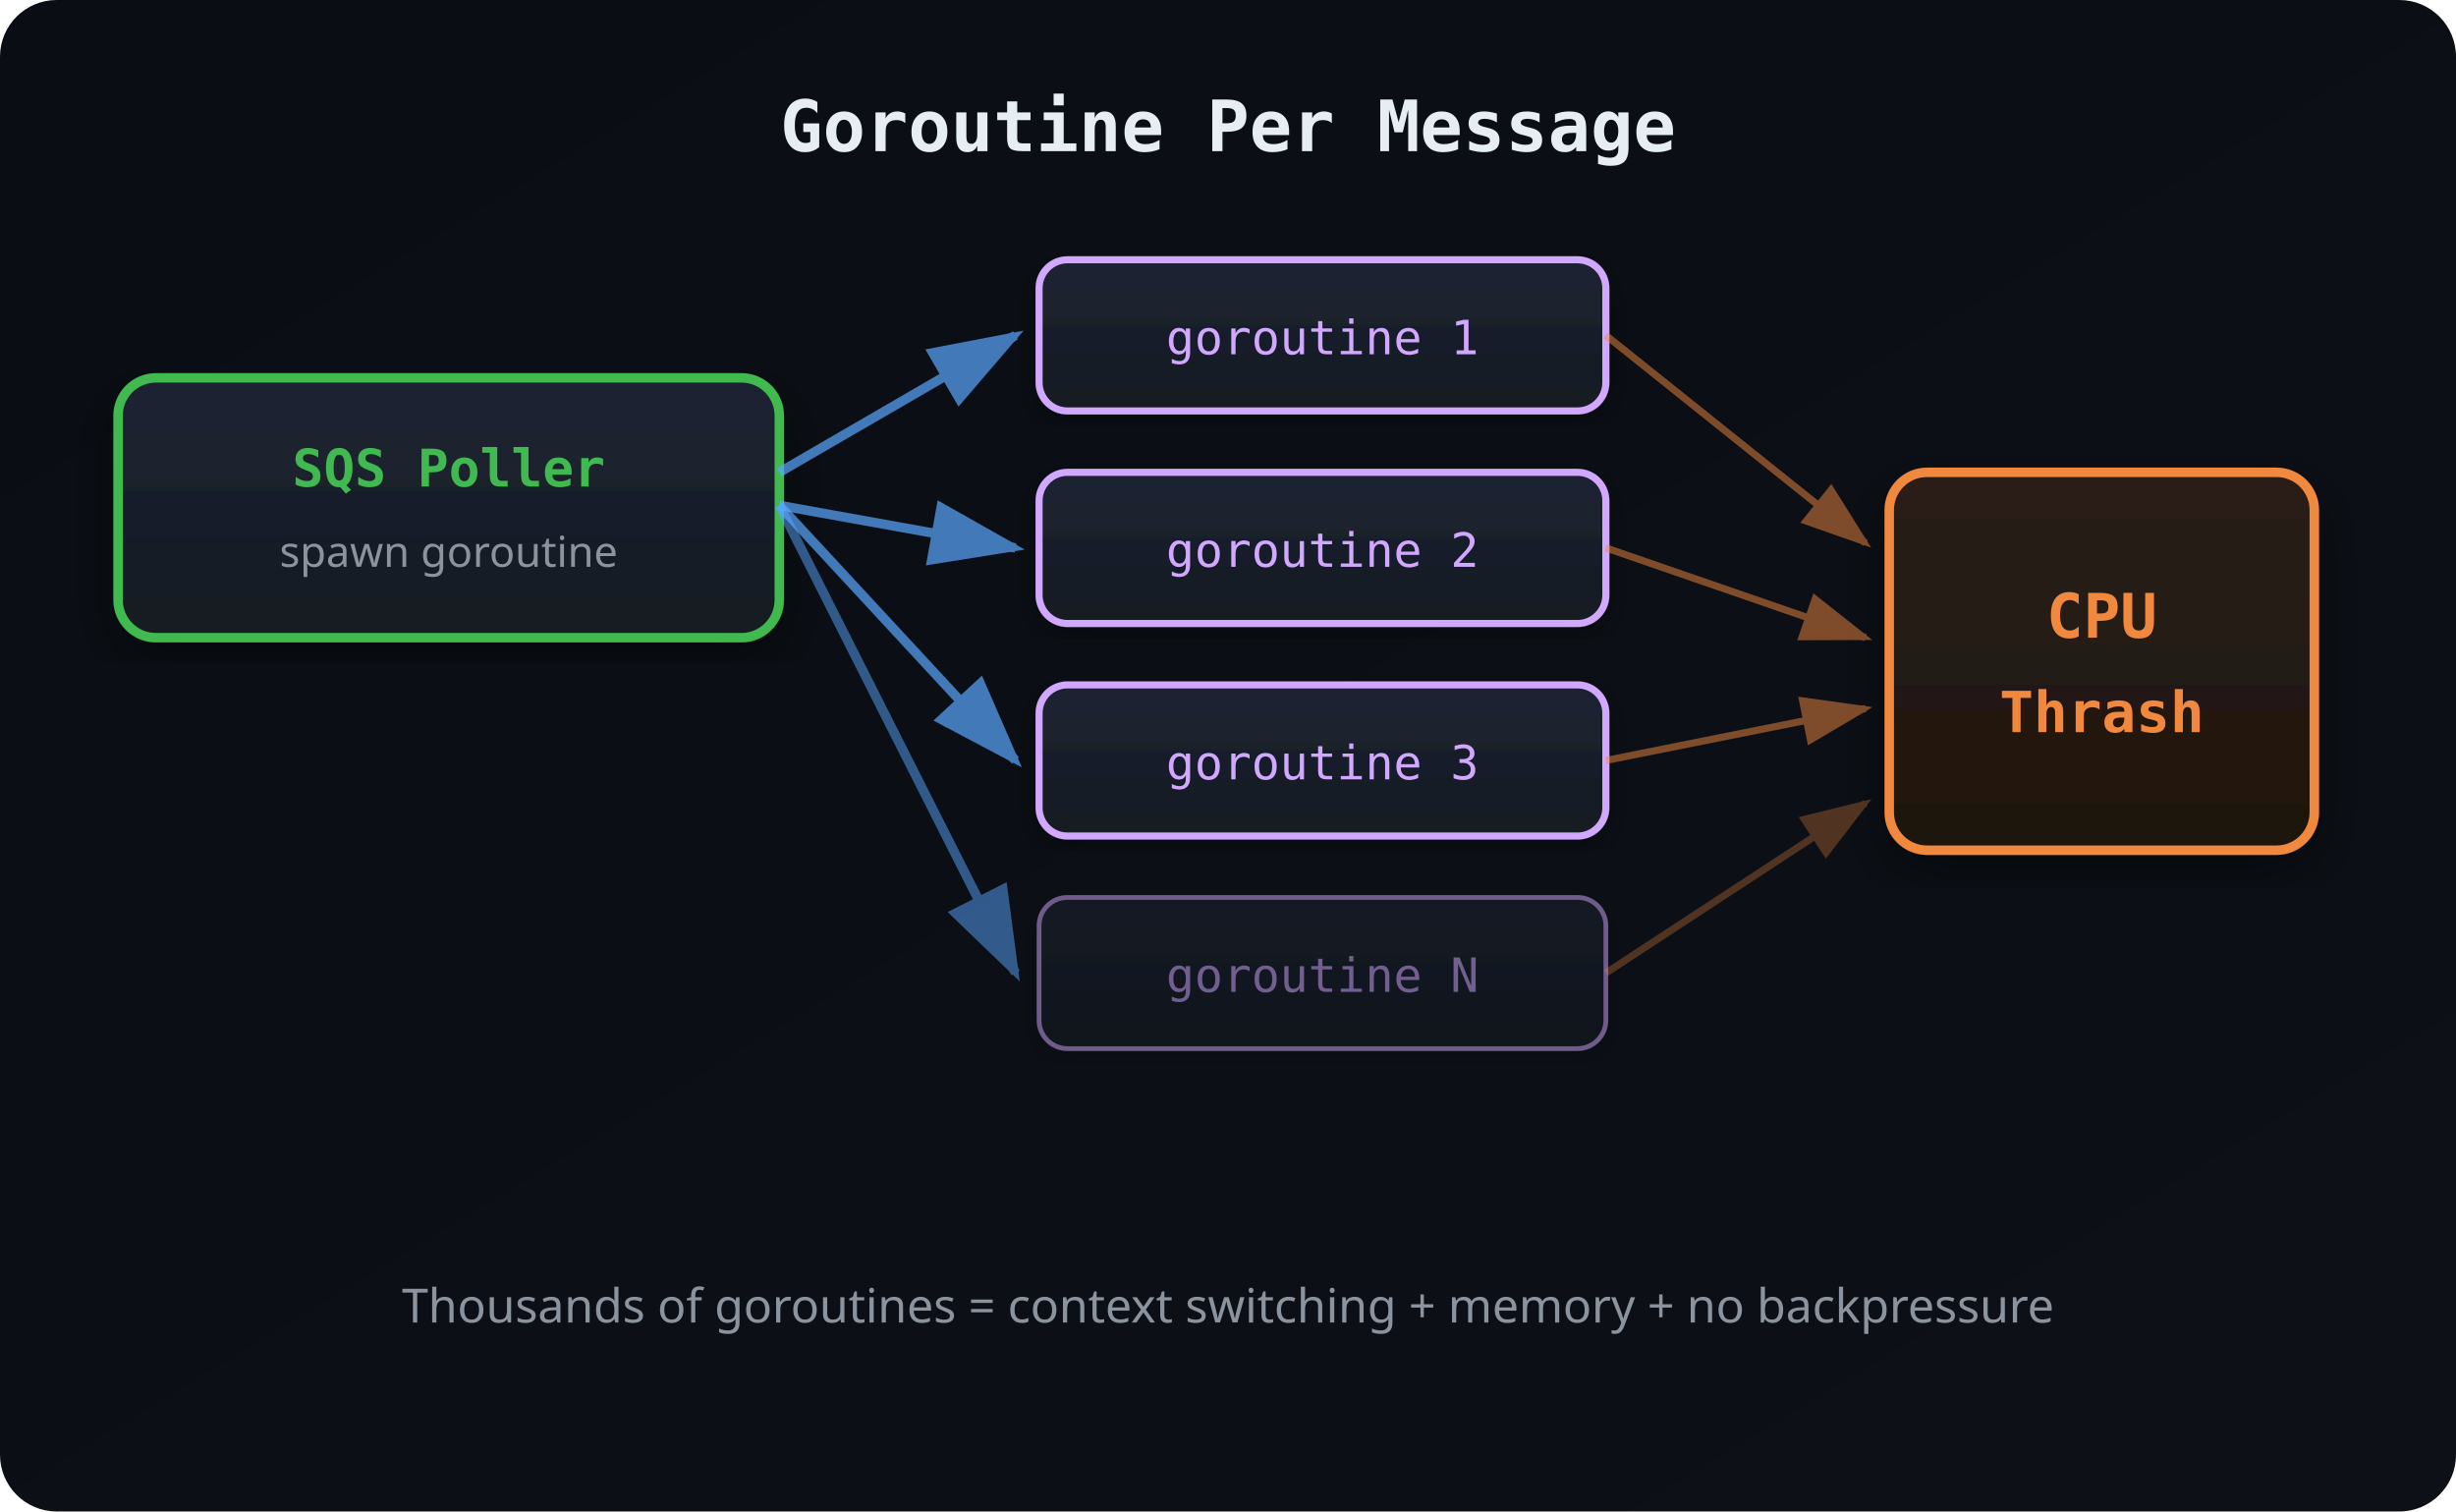
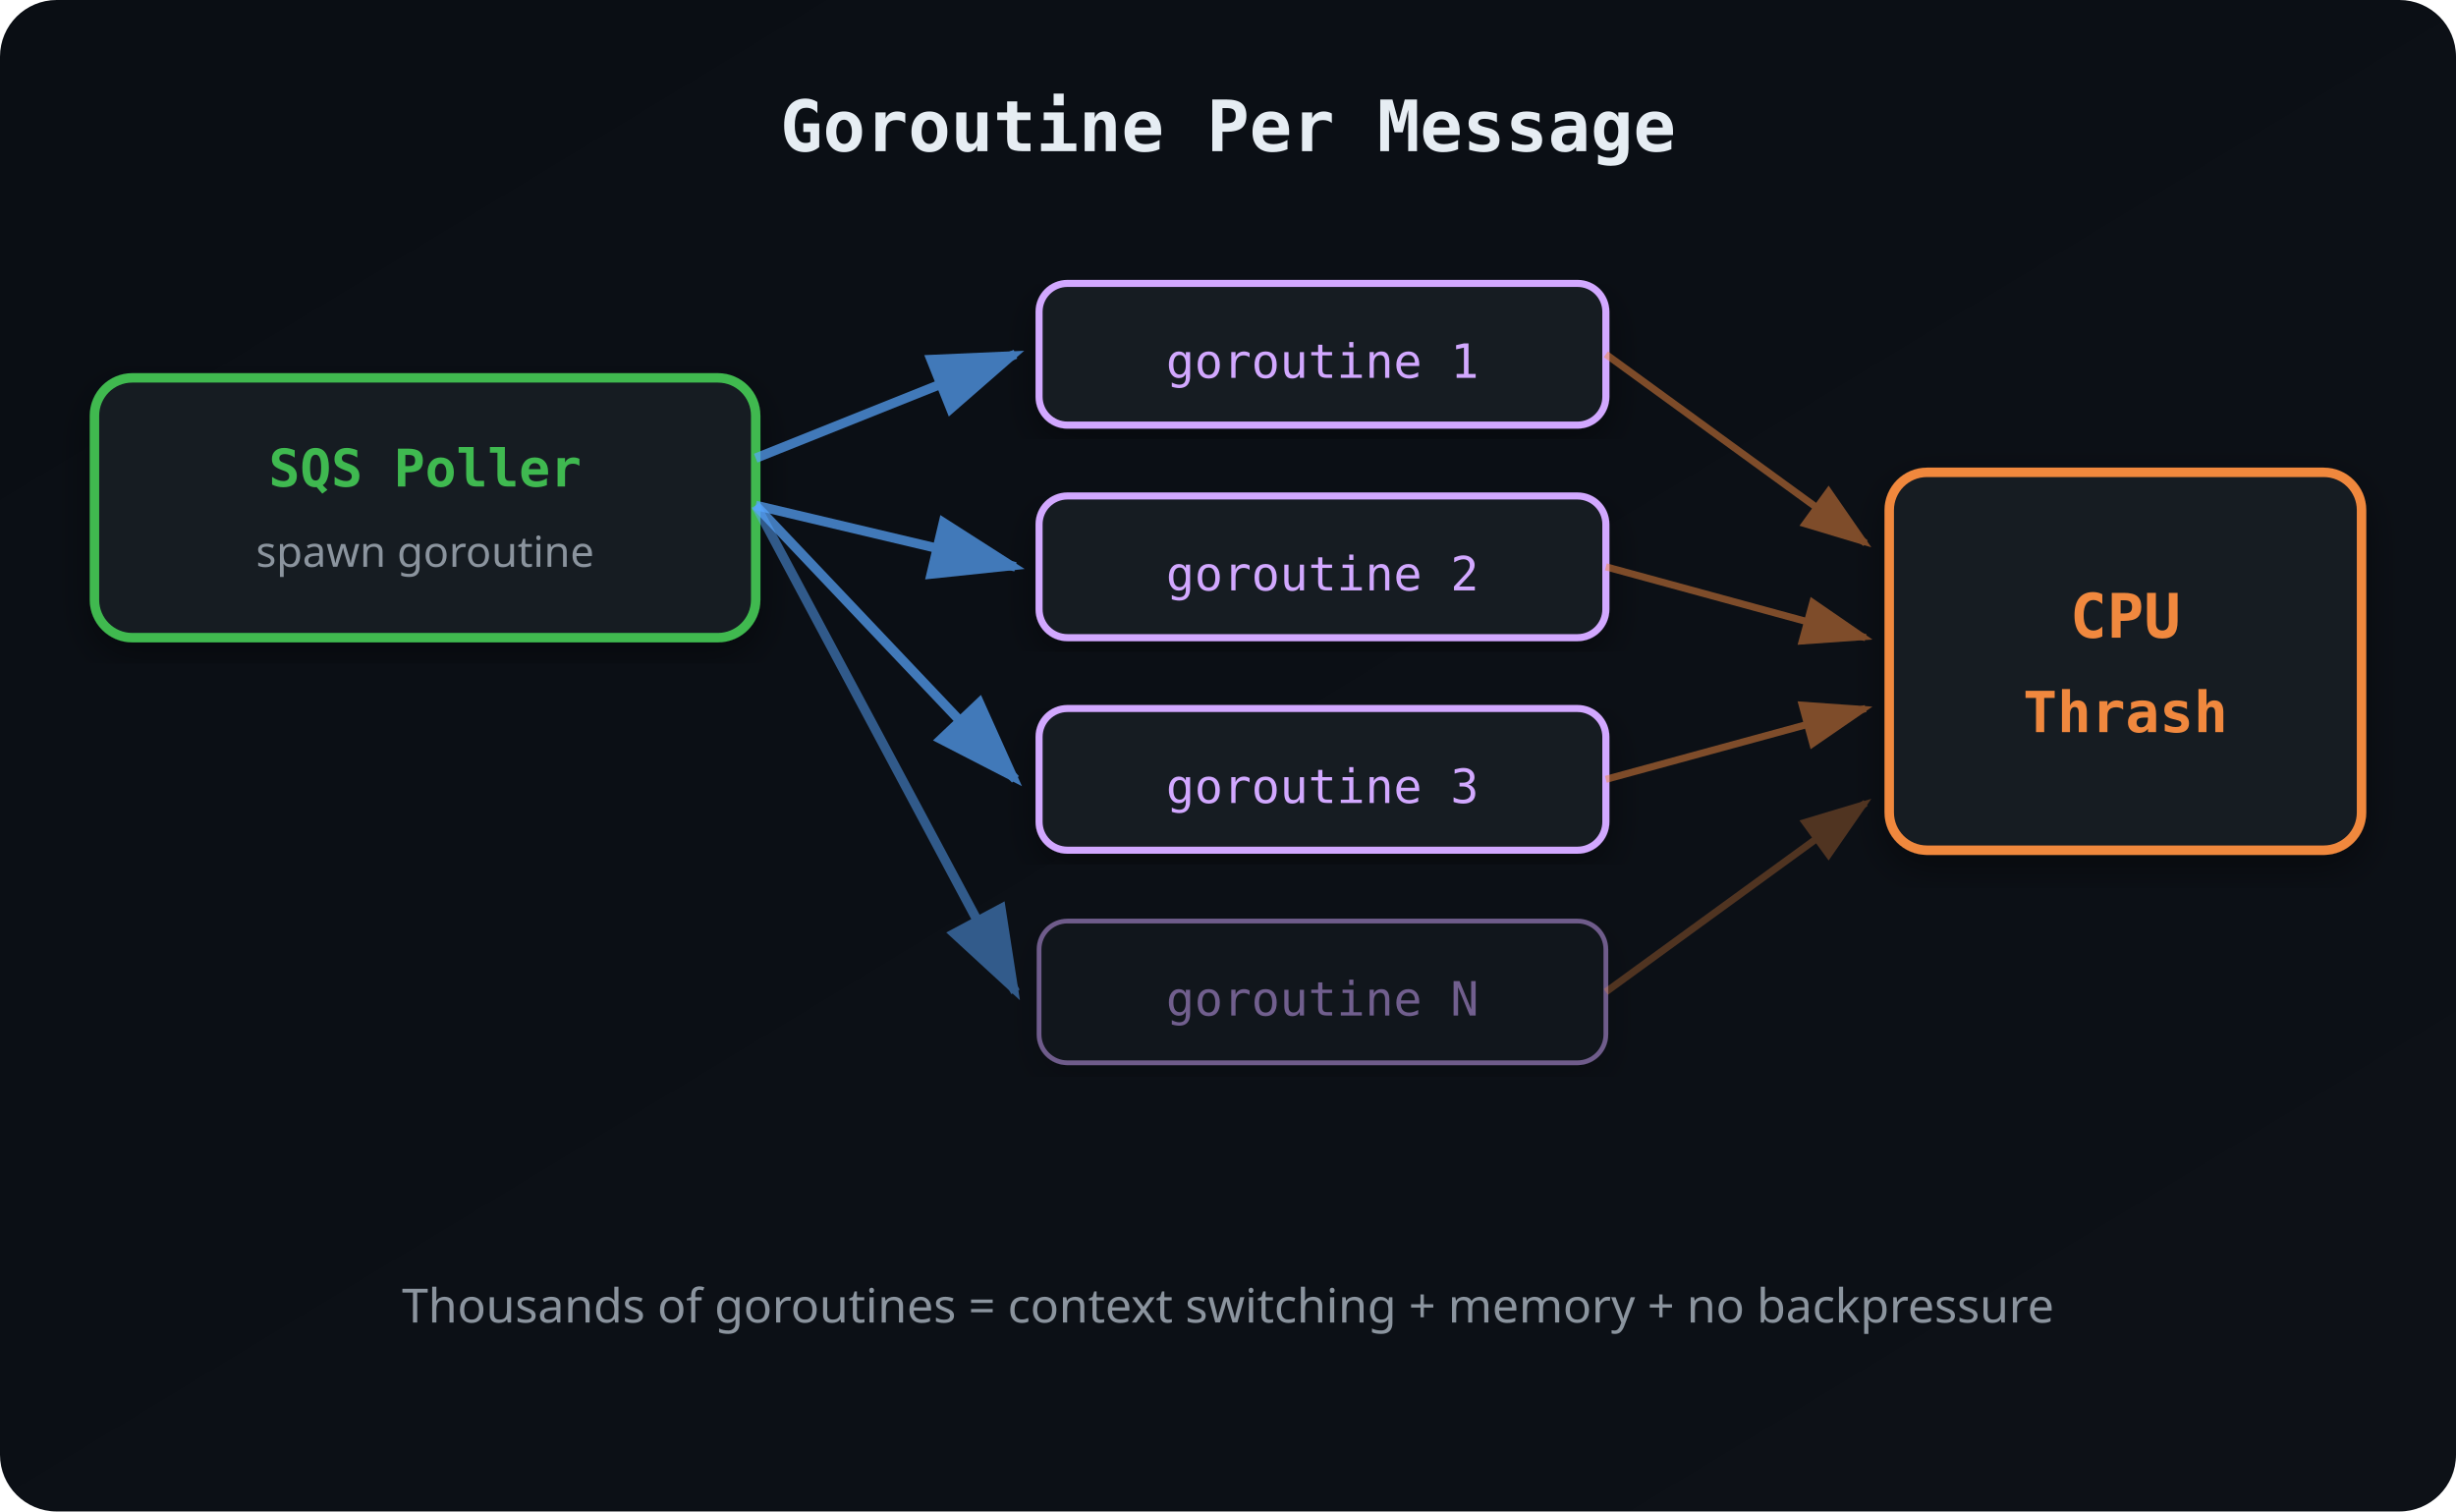
<svg xmlns="http://www.w3.org/2000/svg" viewBox="0 0 520 320" width="520" height="320">
  <defs>
    <linearGradient id="bg" x1="0%" y1="0%" x2="100%" y2="100%">
      <stop offset="0%" stop-color="#0a0e14" />
      <stop offset="100%" stop-color="#0d1117" />
    </linearGradient>
-     <linearGradient id="card" x1="0%" y1="0%" x2="0%" y2="100%">
-       <stop offset="0%" stop-color="#1c2333" />
-       <stop offset="100%" stop-color="#161b22" />
-     </linearGradient>
-     <linearGradient id="cardOrange" x1="0%" y1="0%" x2="0%" y2="100%">
-       <stop offset="0%" stop-color="#2a1e14" />
-       <stop offset="100%" stop-color="#1e1610" />
-     </linearGradient>
    <filter id="shadow">
-       <feDropShadow dx="0" dy="4" stdDeviation="6" flood-color="#000" flood-opacity="0.5" />
-     </filter>
-     <filter id="shadow-sm">
-       <feDropShadow dx="0" dy="2" stdDeviation="3" flood-color="#000" flood-opacity="0.4" />
+       <feDropShadow dx="0" dy="3" stdDeviation="4" flood-color="#000" flood-opacity="0.4" />
    </filter>
    <marker id="aBlue" markerWidth="10" markerHeight="7" refX="9" refY="3.5" orient="auto">
      <polygon points="0 0,10 3.5,0 7" fill="#58a6ff" />
    </marker>
    <marker id="aOrange" markerWidth="10" markerHeight="7" refX="9" refY="3.5" orient="auto">
      <polygon points="0 0,10 3.5,0 7" fill="#f0883e" />
    </marker>
  </defs>
  <rect width="520" height="320" rx="12" fill="url(#bg)" />
  <text x="260" y="32" text-anchor="middle" font-family="SF Mono,Menlo,Consolas,monospace" font-size="15" font-weight="bold" fill="#e6edf3">Goroutine Per Message</text>
-   <rect x="25" y="80" width="140" height="55" rx="8" fill="url(#card)" stroke="#3fb950" stroke-width="2" filter="url(#shadow)" />
-   <text x="95" y="103" text-anchor="middle" font-family="SF Mono,Menlo,Consolas,monospace" font-size="11" font-weight="bold" fill="#3fb950">SQS Poller</text>
-   <text x="95" y="120" text-anchor="middle" font-family="sans-serif" font-size="9" fill="#8b949e">spawn goroutine</text>
-   <rect x="220" y="55" width="120" height="32" rx="6" fill="url(#card)" stroke="#d2a8ff" stroke-width="1.5" filter="url(#shadow-sm)" />
-   <text x="280" y="75" text-anchor="middle" font-family="SF Mono,Menlo,monospace" font-size="10" fill="#d2a8ff">goroutine 1</text>
-   <rect x="220" y="100" width="120" height="32" rx="6" fill="url(#card)" stroke="#d2a8ff" stroke-width="1.5" filter="url(#shadow-sm)" />
-   <text x="280" y="120" text-anchor="middle" font-family="SF Mono,Menlo,monospace" font-size="10" fill="#d2a8ff">goroutine 2</text>
-   <rect x="220" y="145" width="120" height="32" rx="6" fill="url(#card)" stroke="#d2a8ff" stroke-width="1.5" filter="url(#shadow-sm)" />
-   <text x="280" y="165" text-anchor="middle" font-family="SF Mono,Menlo,monospace" font-size="10" fill="#d2a8ff">goroutine 3</text>
-   <rect x="220" y="190" width="120" height="32" rx="6" fill="url(#card)" stroke="#d2a8ff" stroke-width="1" opacity="0.5" filter="url(#shadow-sm)" />
-   <text x="280" y="210" text-anchor="middle" font-family="SF Mono,Menlo,monospace" font-size="10" fill="#d2a8ff" opacity="0.5">goroutine N</text>
-   <rect x="400" y="100" width="90" height="80" rx="8" fill="url(#cardOrange)" stroke="#f0883e" stroke-width="2" filter="url(#shadow)" />
-   <text x="445" y="135" text-anchor="middle" font-family="SF Mono,Menlo,Consolas,monospace" font-size="13" font-weight="bold" fill="#f0883e">CPU</text>
-   <text x="445" y="155" text-anchor="middle" font-family="SF Mono,Menlo,Consolas,monospace" font-size="12" font-weight="bold" fill="#f0883e">Thrash</text>
-   <line x1="165" y1="100" x2="215" y2="71" stroke="#58a6ff" stroke-width="2" marker-end="url(#aBlue)" opacity="0.7" />
-   <line x1="165" y1="107" x2="215" y2="116" stroke="#58a6ff" stroke-width="2" marker-end="url(#aBlue)" opacity="0.7" />
-   <line x1="165" y1="107" x2="215" y2="161" stroke="#58a6ff" stroke-width="2" marker-end="url(#aBlue)" opacity="0.7" />
-   <line x1="165" y1="107" x2="215" y2="206" stroke="#58a6ff" stroke-width="2" marker-end="url(#aBlue)" opacity="0.5" />
-   <line x1="340" y1="71" x2="395" y2="115" stroke="#f0883e" stroke-width="1.5" marker-end="url(#aOrange)" opacity="0.5" />
-   <line x1="340" y1="116" x2="395" y2="135" stroke="#f0883e" stroke-width="1.5" marker-end="url(#aOrange)" opacity="0.5" />
-   <line x1="340" y1="161" x2="395" y2="150" stroke="#f0883e" stroke-width="1.5" marker-end="url(#aOrange)" opacity="0.5" />
-   <line x1="340" y1="206" x2="395" y2="170" stroke="#f0883e" stroke-width="1.5" marker-end="url(#aOrange)" opacity="0.3" />
+   <rect x="20" y="80" width="140" height="55" rx="8" fill="#161b22" stroke="#3fb950" stroke-width="2" filter="url(#shadow)" />
+   <text x="90" y="103" text-anchor="middle" font-family="SF Mono,Menlo,Consolas,monospace" font-size="11" font-weight="bold" fill="#3fb950">SQS Poller</text>
+   <text x="90" y="120" text-anchor="middle" font-family="sans-serif" font-size="9" fill="#8b949e">spawn goroutine</text>
+   <rect x="220" y="60" width="120" height="30" rx="6" fill="#161b22" stroke="#d2a8ff" stroke-width="1.5" filter="url(#shadow)" />
+   <text x="280" y="80" text-anchor="middle" font-family="SF Mono,monospace" font-size="10" fill="#d2a8ff">goroutine 1</text>
+   <rect x="220" y="105" width="120" height="30" rx="6" fill="#161b22" stroke="#d2a8ff" stroke-width="1.5" filter="url(#shadow)" />
+   <text x="280" y="125" text-anchor="middle" font-family="SF Mono,monospace" font-size="10" fill="#d2a8ff">goroutine 2</text>
+   <rect x="220" y="150" width="120" height="30" rx="6" fill="#161b22" stroke="#d2a8ff" stroke-width="1.5" filter="url(#shadow)" />
+   <text x="280" y="170" text-anchor="middle" font-family="SF Mono,monospace" font-size="10" fill="#d2a8ff">goroutine 3</text>
+   <rect x="220" y="195" width="120" height="30" rx="6" fill="#161b22" stroke="#d2a8ff" stroke-width="1" opacity="0.5" filter="url(#shadow)" />
+   <text x="280" y="215" text-anchor="middle" font-family="SF Mono,monospace" font-size="10" fill="#d2a8ff" opacity="0.5">goroutine N</text>
+   <rect x="400" y="100" width="100" height="80" rx="8" fill="#161b22" stroke="#f0883e" stroke-width="2" filter="url(#shadow)" />
+   <text x="450" y="135" text-anchor="middle" font-family="SF Mono,Menlo,Consolas,monospace" font-size="13" font-weight="bold" fill="#f0883e">CPU</text>
+   <text x="450" y="155" text-anchor="middle" font-family="SF Mono,Menlo,Consolas,monospace" font-size="12" font-weight="bold" fill="#f0883e">Thrash</text>
+   <line x1="160" y1="97" x2="215" y2="75" stroke="#58a6ff" stroke-width="2" marker-end="url(#aBlue)" opacity="0.7" />
+   <line x1="160" y1="107" x2="215" y2="120" stroke="#58a6ff" stroke-width="2" marker-end="url(#aBlue)" opacity="0.7" />
+   <line x1="160" y1="107" x2="215" y2="165" stroke="#58a6ff" stroke-width="2" marker-end="url(#aBlue)" opacity="0.7" />
+   <line x1="160" y1="107" x2="215" y2="210" stroke="#58a6ff" stroke-width="2" marker-end="url(#aBlue)" opacity="0.5" />
+   <line x1="340" y1="75" x2="395" y2="115" stroke="#f0883e" stroke-width="1.5" marker-end="url(#aOrange)" opacity="0.5" />
+   <line x1="340" y1="120" x2="395" y2="135" stroke="#f0883e" stroke-width="1.5" marker-end="url(#aOrange)" opacity="0.5" />
+   <line x1="340" y1="165" x2="395" y2="150" stroke="#f0883e" stroke-width="1.5" marker-end="url(#aOrange)" opacity="0.5" />
+   <line x1="340" y1="210" x2="395" y2="170" stroke="#f0883e" stroke-width="1.5" marker-end="url(#aOrange)" opacity="0.3" />
  <text x="260" y="280" text-anchor="middle" font-family="sans-serif" font-size="10" fill="#8b949e">Thousands of goroutines = context switching + memory + no backpressure</text>
</svg>
